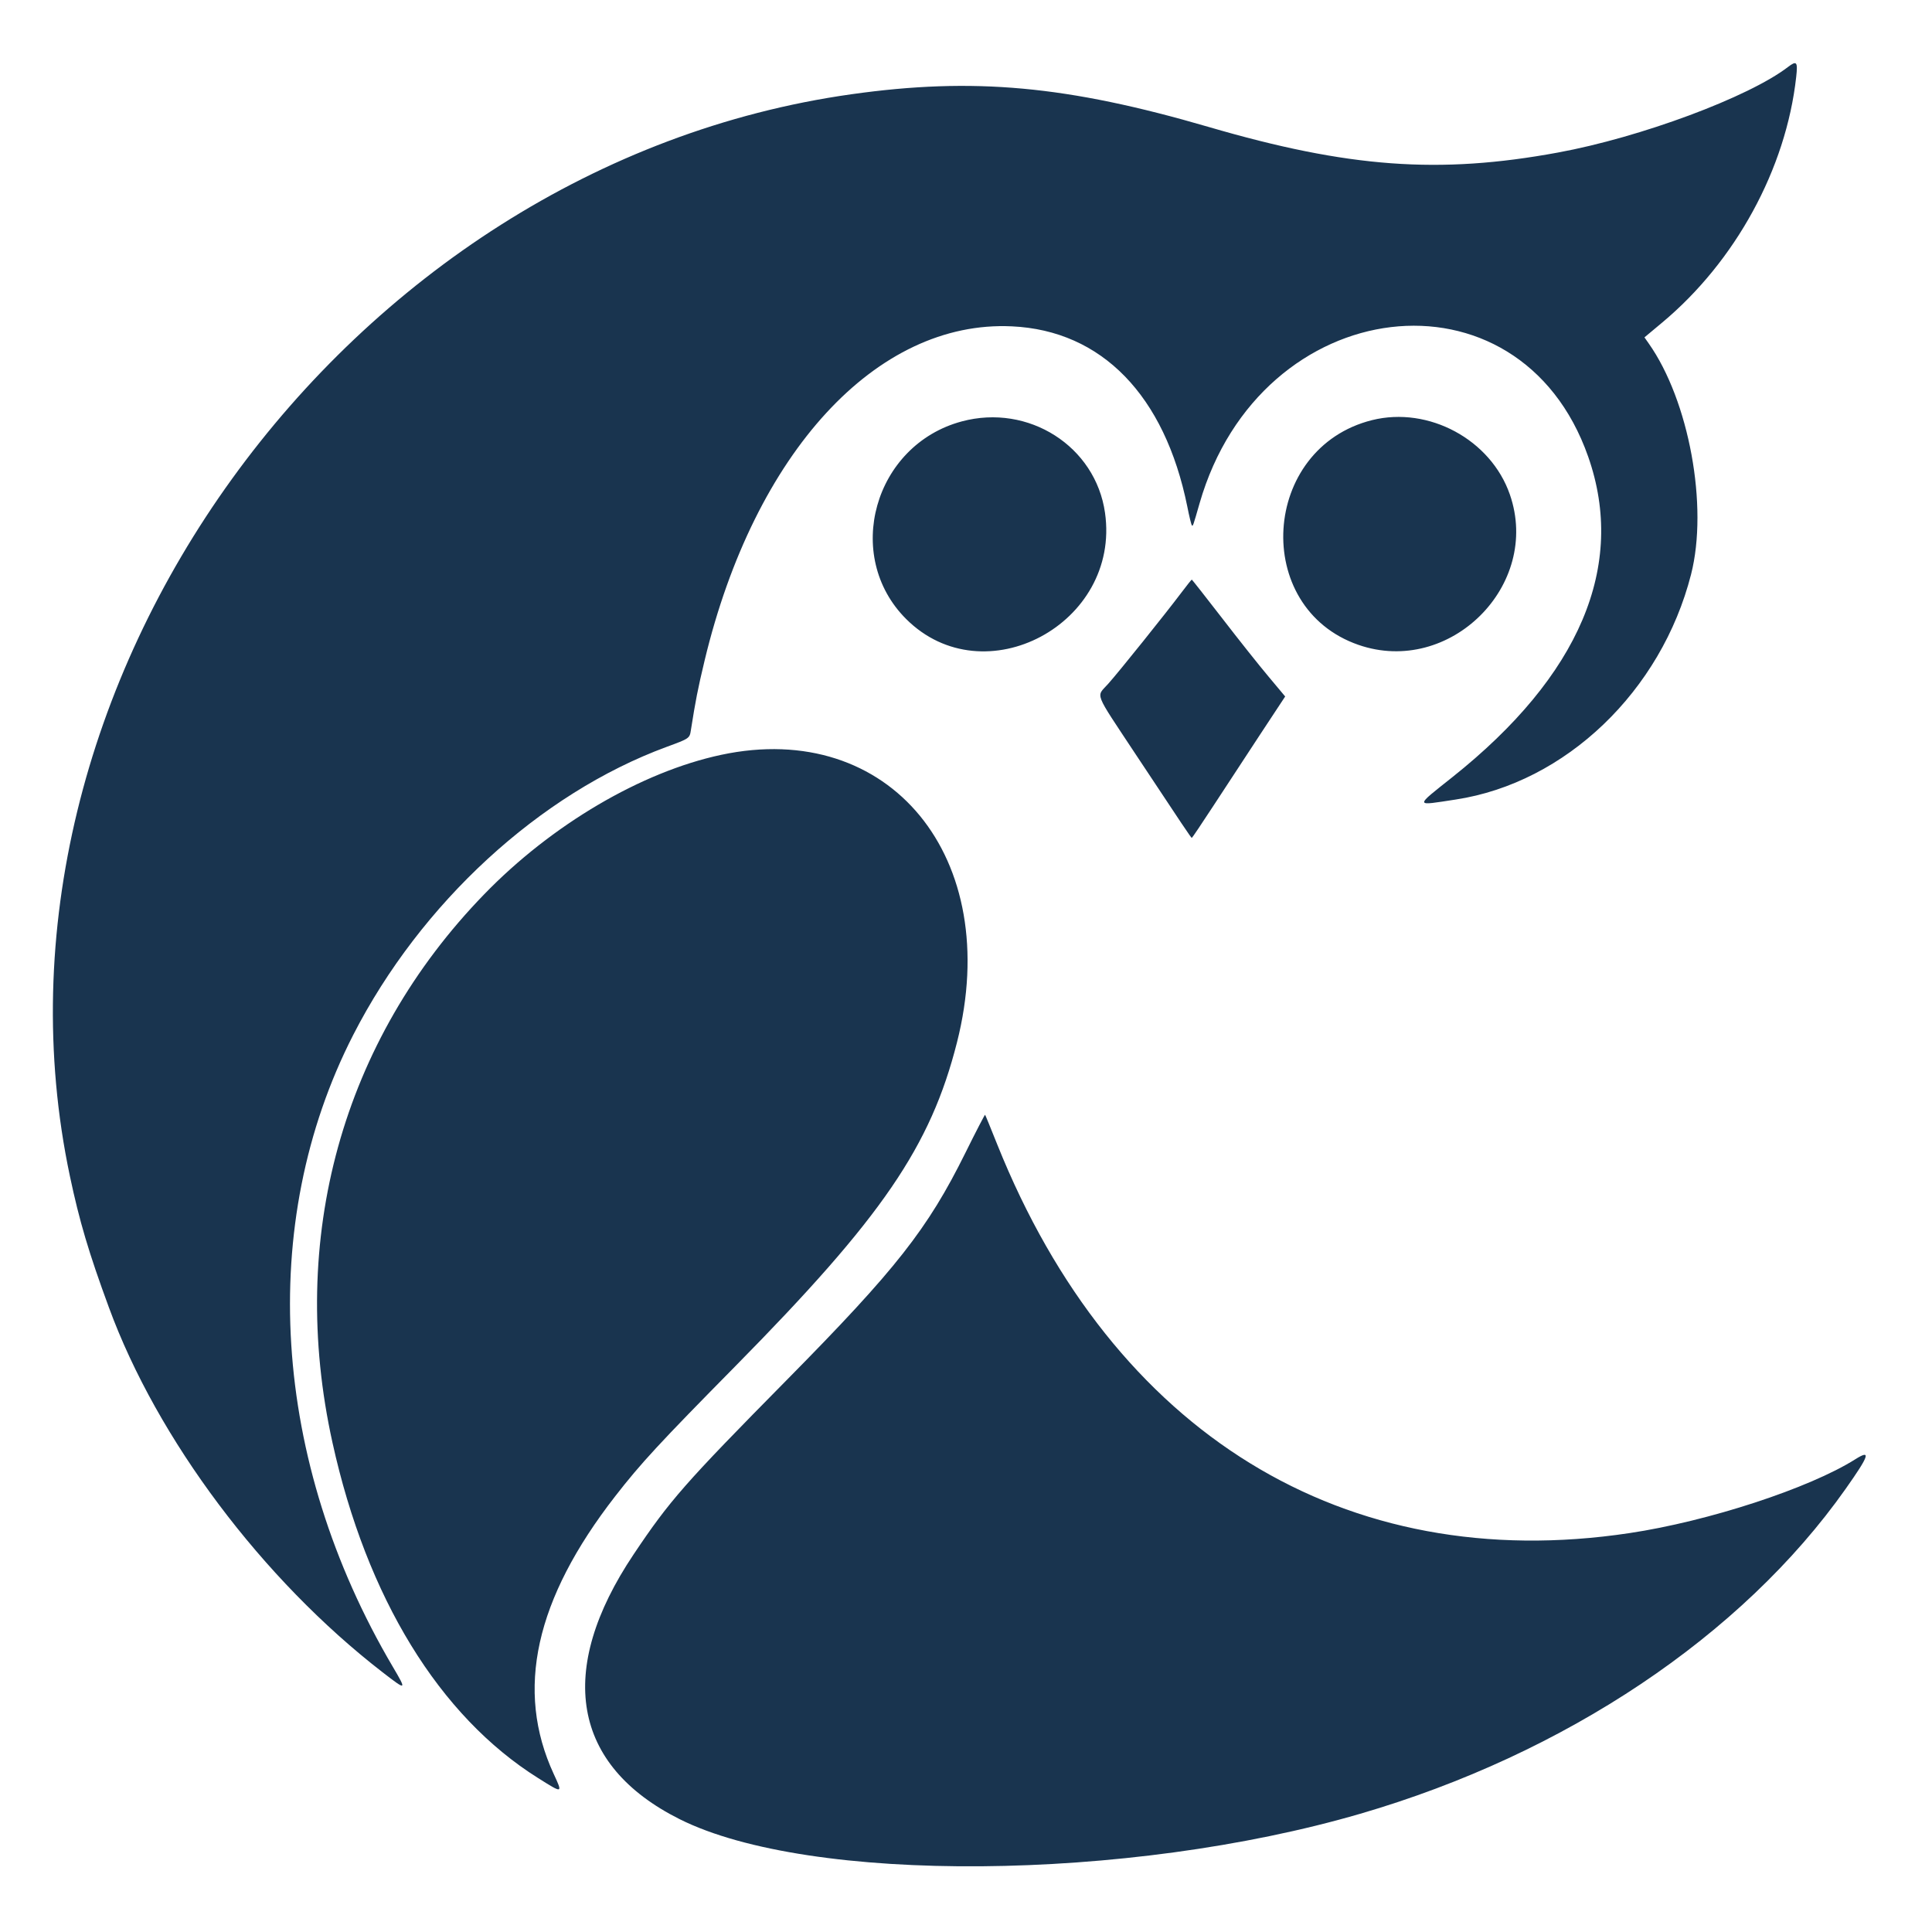
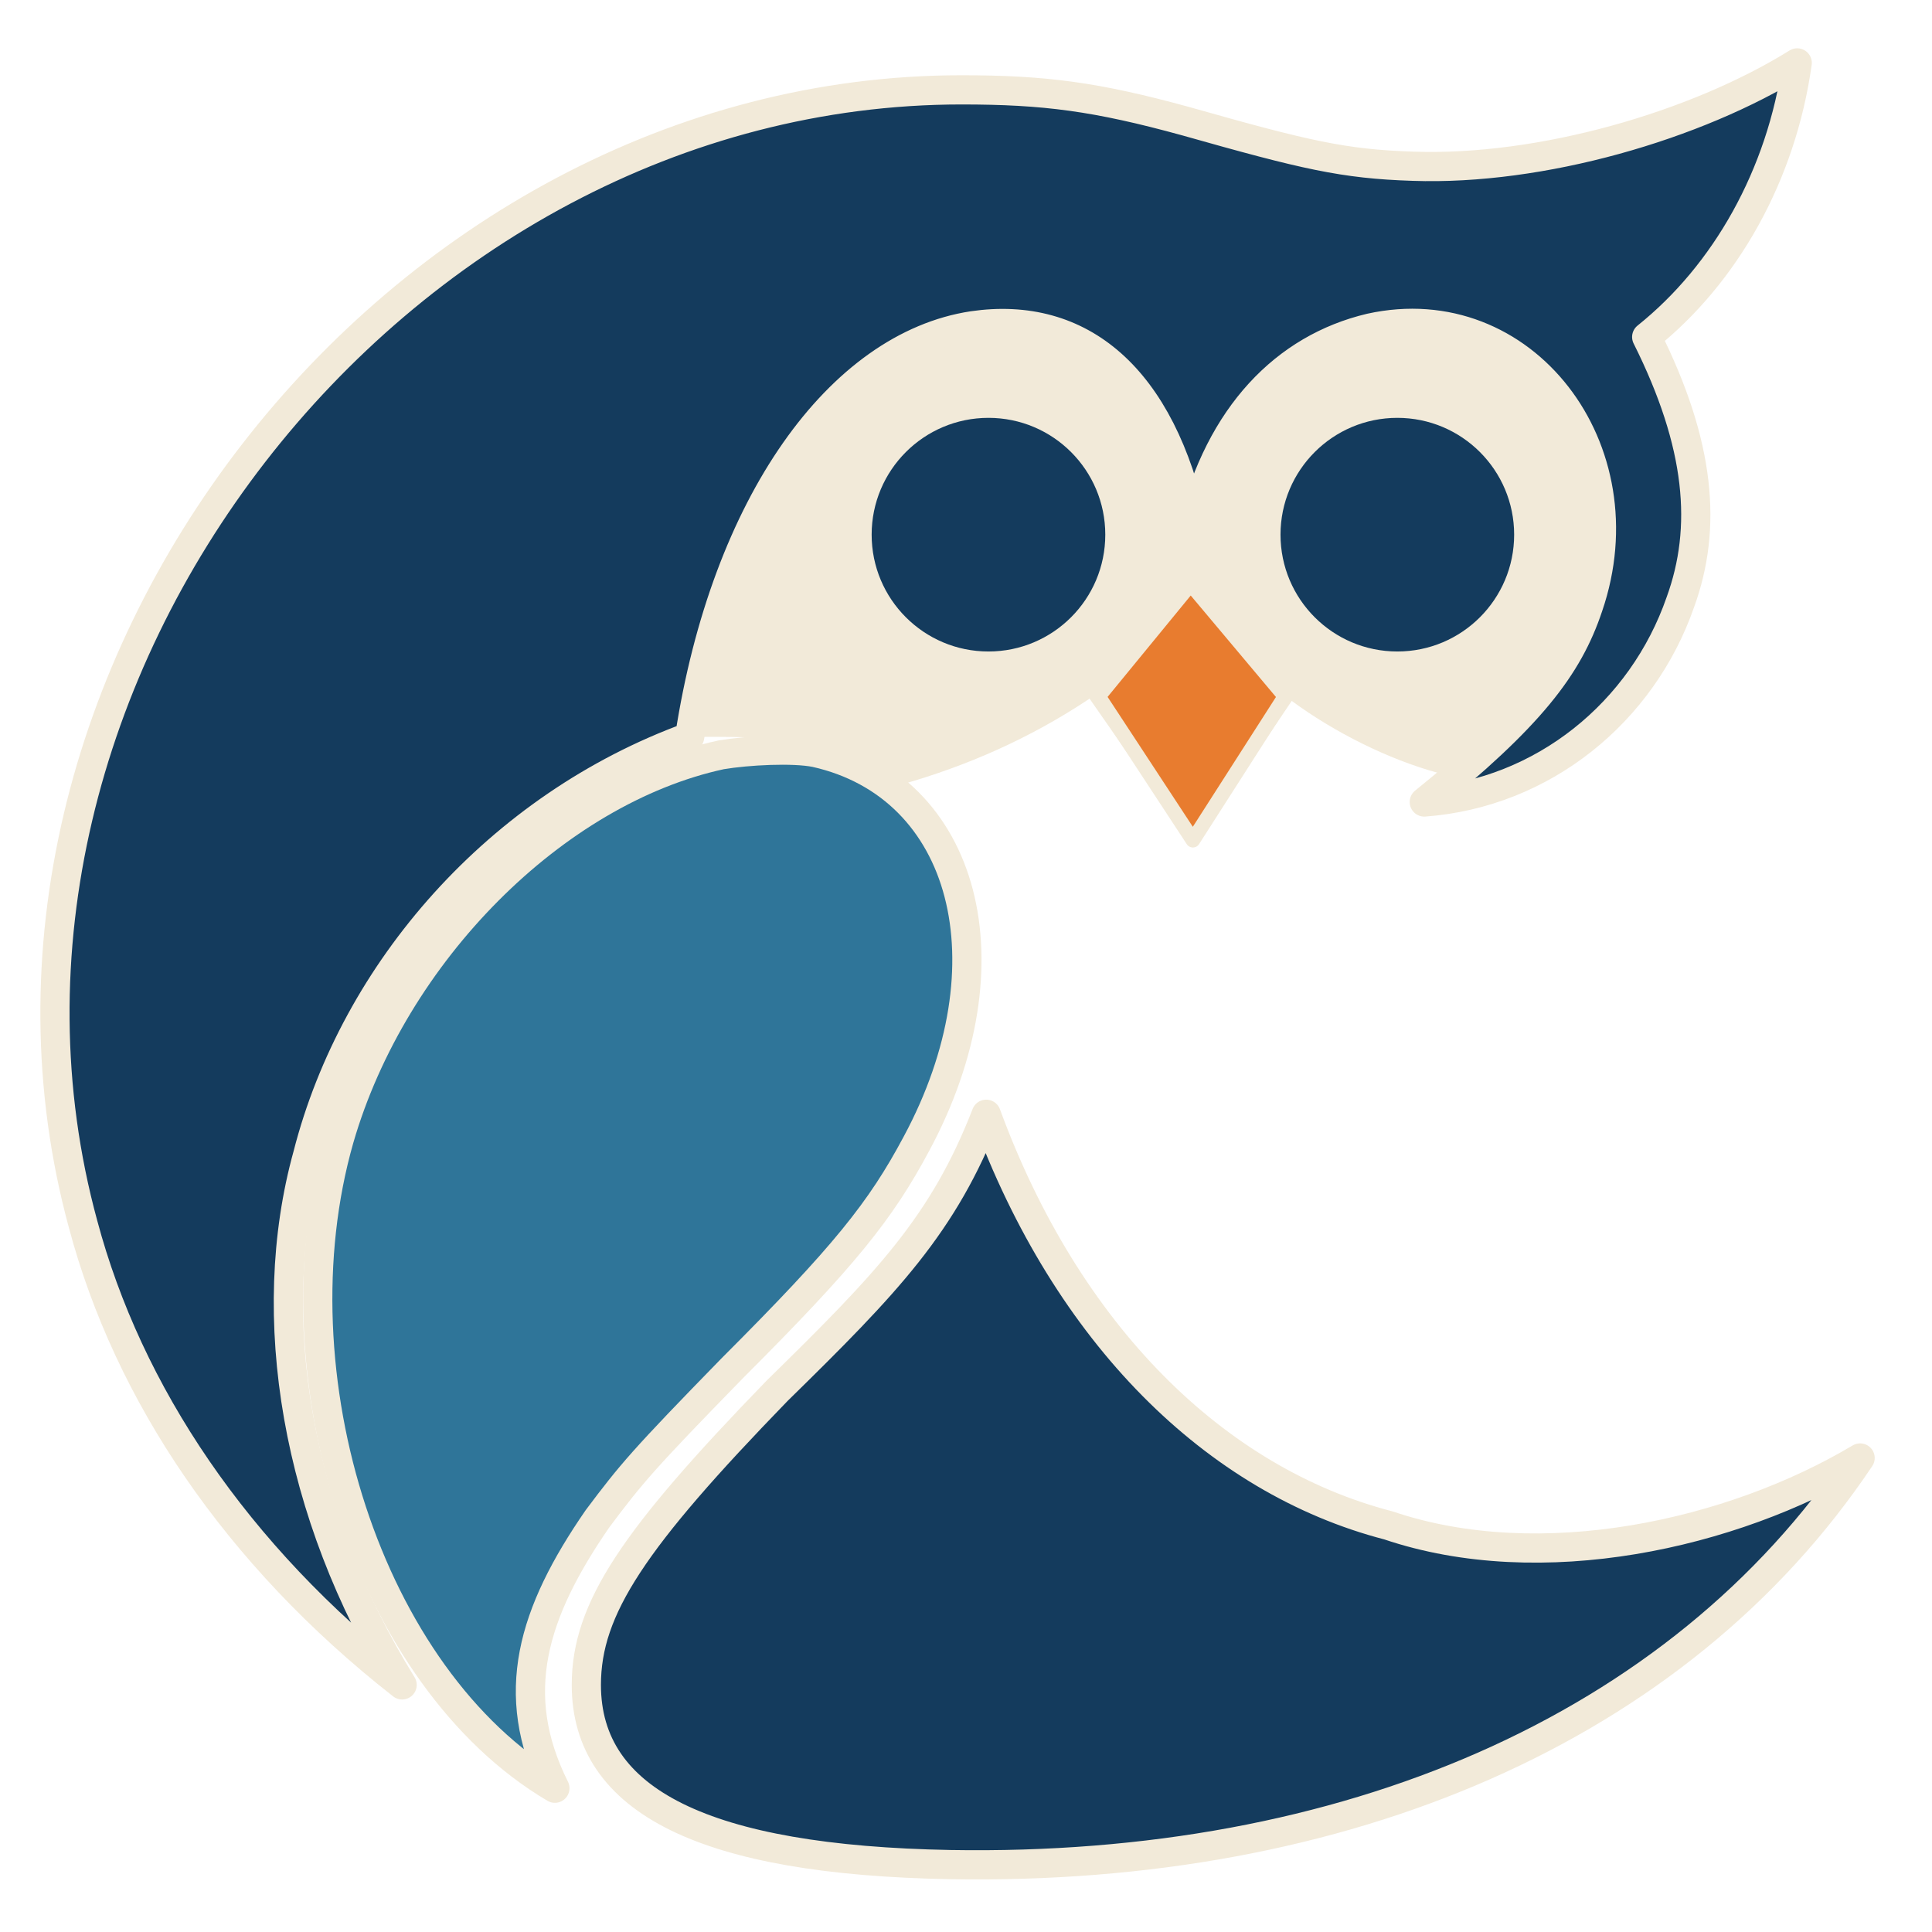
- <svg xmlns="http://www.w3.org/2000/svg" width="24" height="24" viewBox="0 0 24 24" fill="#19344F">
-   <path fill-rule="evenodd" d="M22.211 0.832C21.723 1.207 20.378 1.707 19.353 1.895 17.877 2.167 16.75 2.084 15.014 1.577 13.256 1.064 12.094 0.957 10.575 1.171 4.279 2.058-0.411 8.55 0.868 14.609 0.986 15.168 1.102 15.56 1.353 16.242 1.953 17.878 3.26 19.62 4.753 20.774 5.052 21.005 5.055 21.003 4.88 20.706 3.372 18.148 3.187 15.203 4.388 12.856 5.227 11.217 6.704 9.859 8.281 9.278 8.562 9.175 8.567 9.172 8.582 9.073 8.641 8.699 8.667 8.565 8.753 8.205 9.372 5.623 10.888 3.974 12.571 4.054 13.686 4.106 14.469 4.911 14.749 6.292 14.773 6.415 14.799 6.52 14.806 6.526 14.819 6.54 14.82 6.537 14.902 6.251 15.659 3.623 18.875 3.238 19.729 5.673 20.205 7.029 19.625 8.395 18.042 9.654 17.569 10.031 17.566 10.011 18.084 9.932 19.448 9.724 20.637 8.586 21.007 7.135 21.223 6.288 20.982 4.976 20.48 4.265L20.428 4.191 20.647 4.008C21.558 3.248 22.187 2.097 22.313 0.956 22.334 0.767 22.32 0.749 22.211 0.832M11.947 5.235C10.857 5.528 10.47 6.905 11.257 7.69 12.225 8.655 13.923 7.749 13.727 6.371 13.61 5.544 12.777 5.012 11.947 5.235M17.044 5.219C15.665 5.564 15.545 7.55 16.876 8.011 18.009 8.403 19.148 7.272 18.756 6.143 18.52 5.461 17.747 5.044 17.044 5.219M14.677 7.36C14.479 7.623 13.898 8.348 13.766 8.495 13.616 8.664 13.58 8.571 14.103 9.363 14.698 10.262 14.797 10.409 14.805 10.409 14.809 10.409 14.93 10.23 15.072 10.012 15.215 9.793 15.474 9.398 15.648 9.133L15.965 8.652 15.76 8.407C15.647 8.273 15.387 7.946 15.183 7.681 14.979 7.417 14.808 7.2 14.805 7.2 14.801 7.2 14.743 7.272 14.677 7.36M8.958 9.377C7.966 9.589 6.852 10.245 6.013 11.111 4.249 12.93 3.57 15.384 4.13 17.92 4.555 19.847 5.456 21.317 6.685 22.088 6.993 22.282 6.992 22.282 6.879 22.038 6.397 20.996 6.647 19.867 7.643 18.586 7.96 18.178 8.189 17.93 9.139 16.967 10.96 15.12 11.56 14.243 11.888 12.949 12.47 10.654 11.055 8.929 8.958 9.377M11.992 14.322C11.524 15.267 11.132 15.766 9.781 17.135 8.502 18.431 8.321 18.637 7.871 19.309 6.903 20.754 7.108 21.93 8.442 22.598 10.055 23.406 14.006 23.374 16.898 22.531 19.444 21.789 21.64 20.319 22.926 18.497 23.221 18.079 23.247 18.002 23.048 18.127 22.478 18.487 21.223 18.898 20.24 19.045 16.705 19.576 13.828 17.807 12.389 14.219 12.309 14.019 12.241 13.852 12.237 13.848 12.234 13.844 12.123 14.057 11.992 14.322" />
+ <svg xmlns="http://www.w3.org/2000/svg" width="1024" height="1024" viewBox="205 145 860 860" shape-rendering="geometricPrecision">
+   <g stroke-linecap="round">
+     <path fill="#F2EAD9" d="M512 473 C528 369 579 299 638 290  C686 283 722 313 736 379 C748 330 777 300 815 291  C883 276 936 345 912 415 C903 442 886 464 839 502  L845 489 C823 483 799 471 780 457 L736 522 L690 456  C663 474 635 486 607 494 C579 472 546 473 512 473Z" />
+     <path fill="#143B5D" stroke="#F2EAD9" stroke-width="13" stroke-linejoin="round" d="M1005 173  C960 201 891 221 834 219 C803 218 786 214 733 199  C693 188 670 185 633 185 C380 185 176 448 242 690  C262 765 310 837 384 895 C337 819 322 731 342 659  C363 577 427 504 512 473 C528 369 579 299 638 290  C686 283 722 313 736 379 C748 330 777 300 815 291  C883 276 936 345 912 415 C903 442 886 464 839 502  C892 498 936 462 953 413 C965 380 962 343 938 295  C973 267 998 223 1005 173Z" />
+     <path fill="#143B5D" stroke="#F2EAD9" stroke-width="13" stroke-linejoin="round" d="M644 641 C625 690 600 716 551 764  C487 830 466 861 466 895 C466 947 519 973 628 975  C803 978 952 915 1033 794 C976 828 891 847 823 824  C746 804 680 739 644 641Z" />
+     <path fill="#2F7599" stroke="#F2EAD9" stroke-width="13" stroke-linejoin="round" d="M526 481 C452 497 380 569 356 652  C326 757 369 892 452 941 C431 899 442 863 471 821  C486 801 491 795 531 754 C581 704 597 684 613 654  C656 574 635 495 568 480 C558 478 538 479 526 481Z" />
+     <circle fill="#143B5D" cx="645" cy="383" r="52" />
+     <circle fill="#143B5D" cx="827" cy="383" r="52" />
+     <path fill="#E87C2F" stroke="#F2EAD9" stroke-width="6.5" stroke-linejoin="round" d="M735 405L777 455L736 519L694 455Z" />
+   </g>
</svg>
